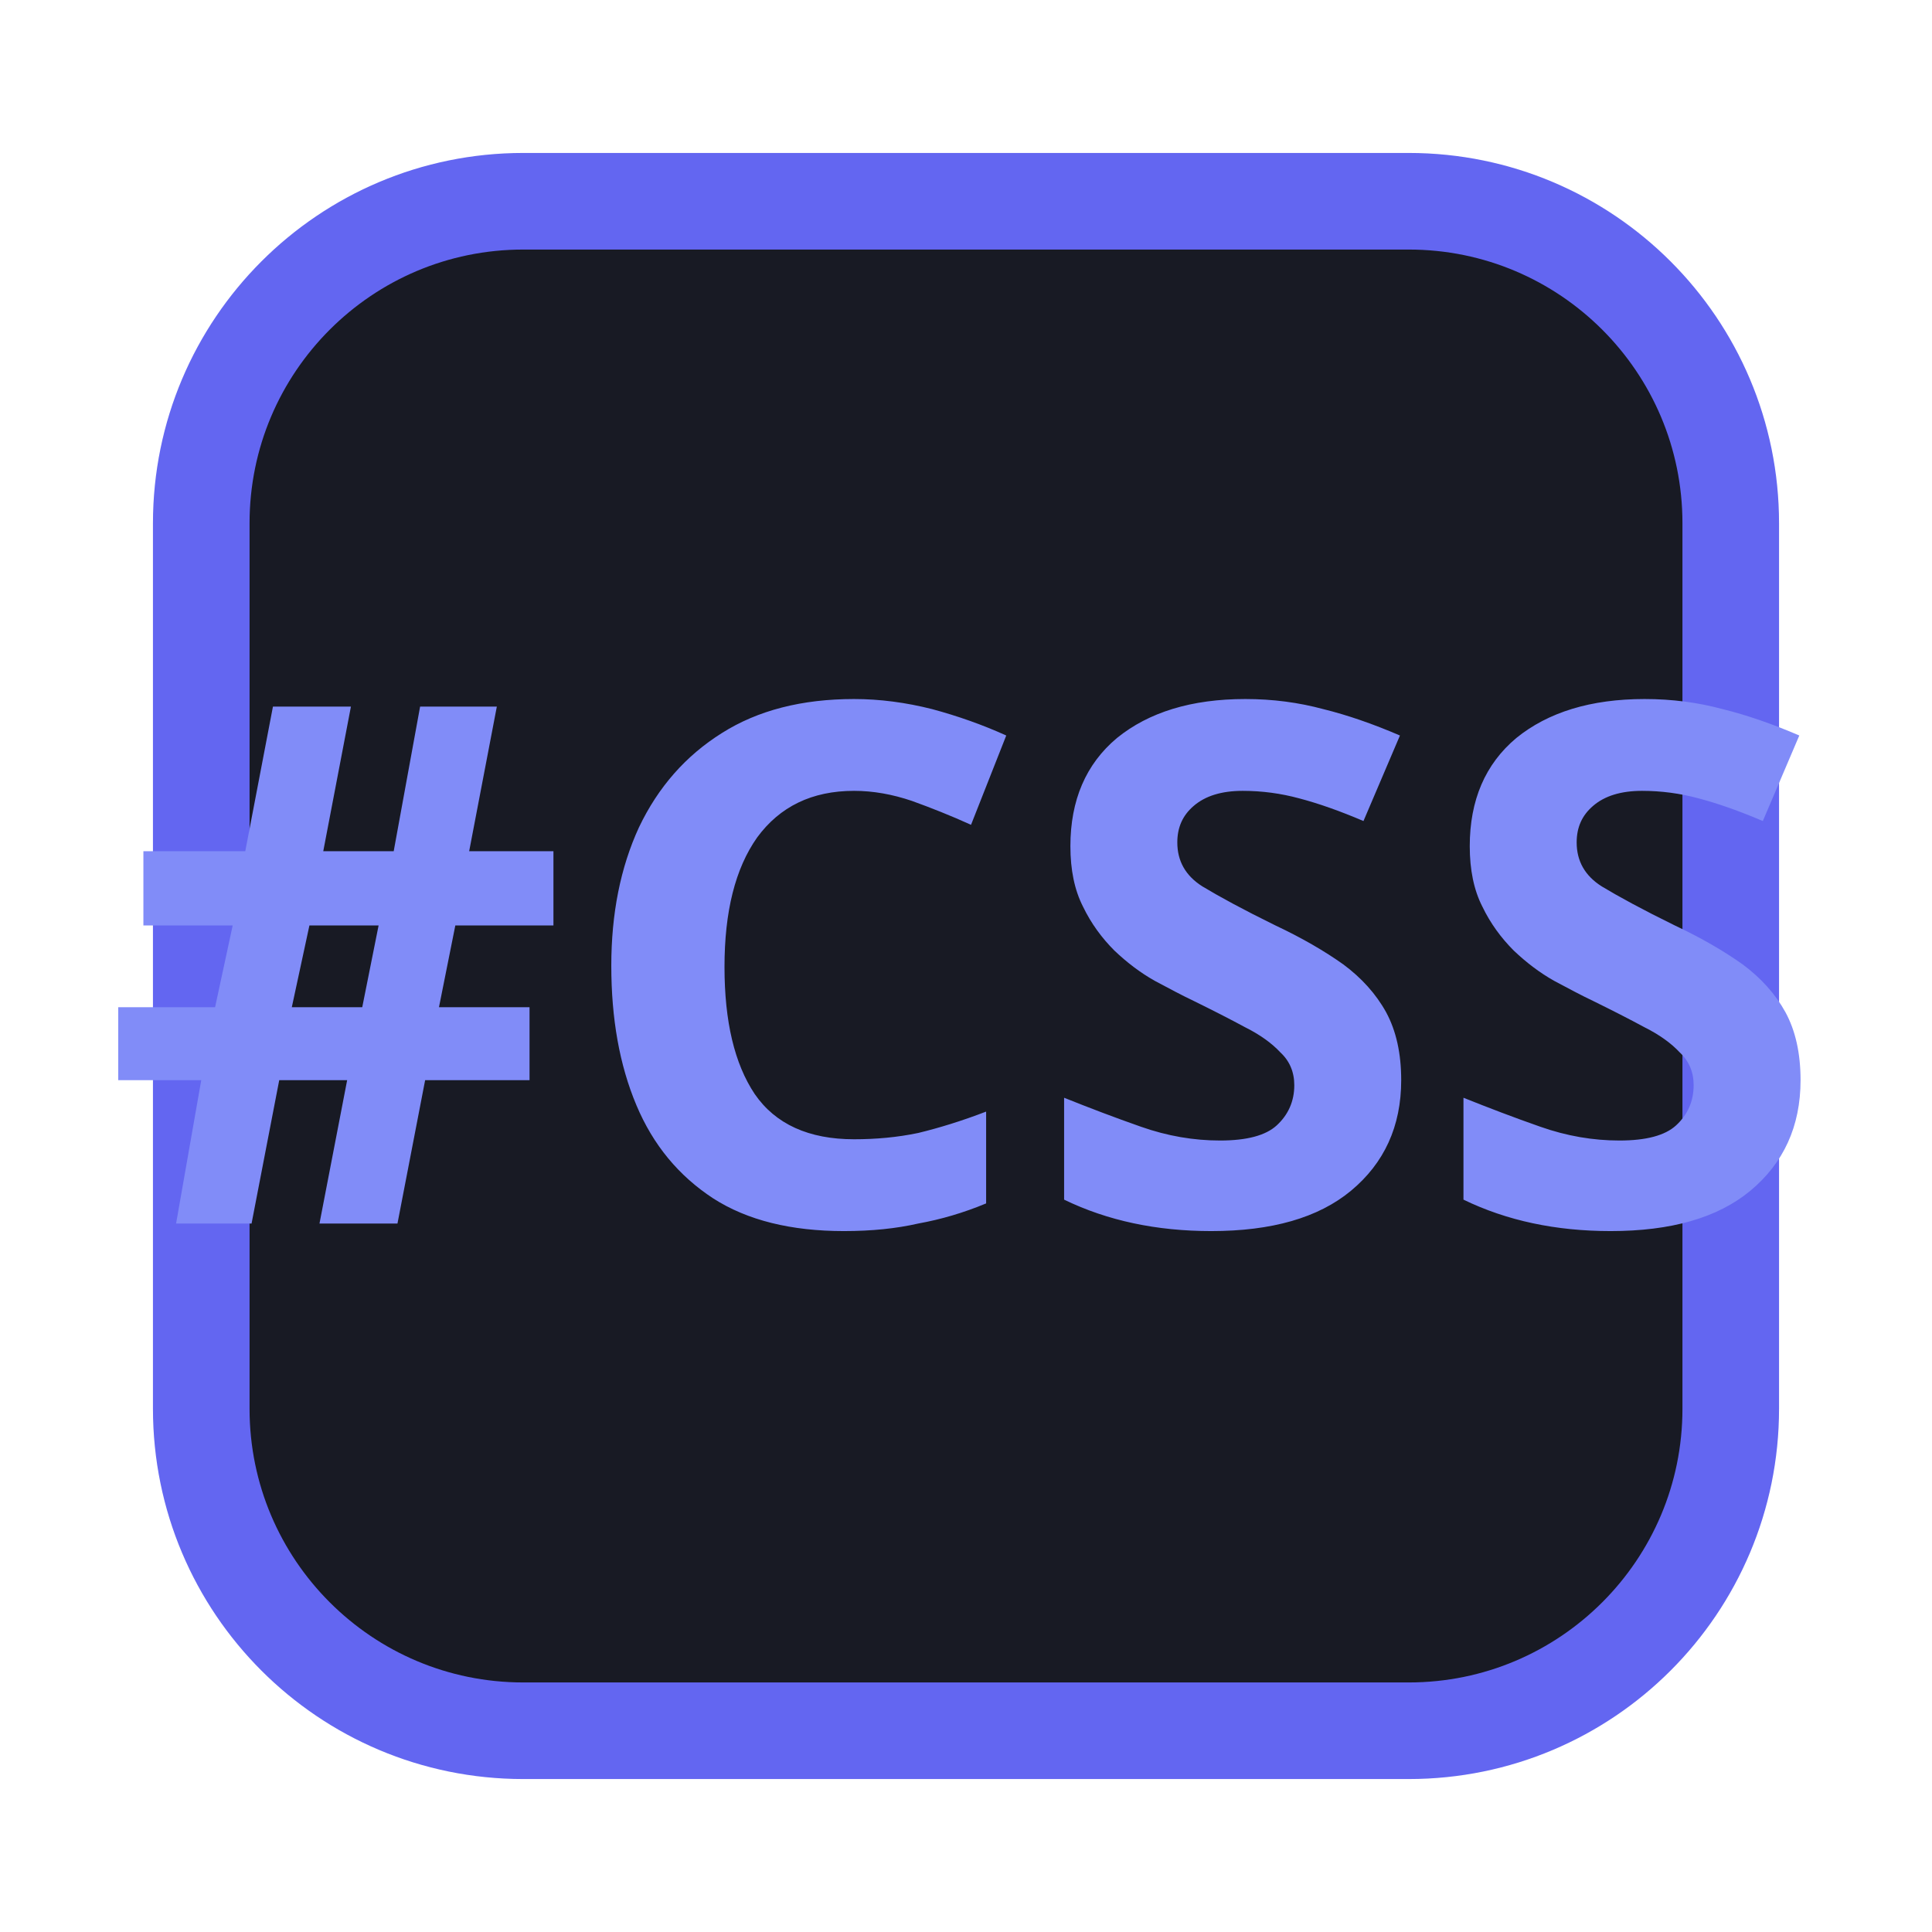
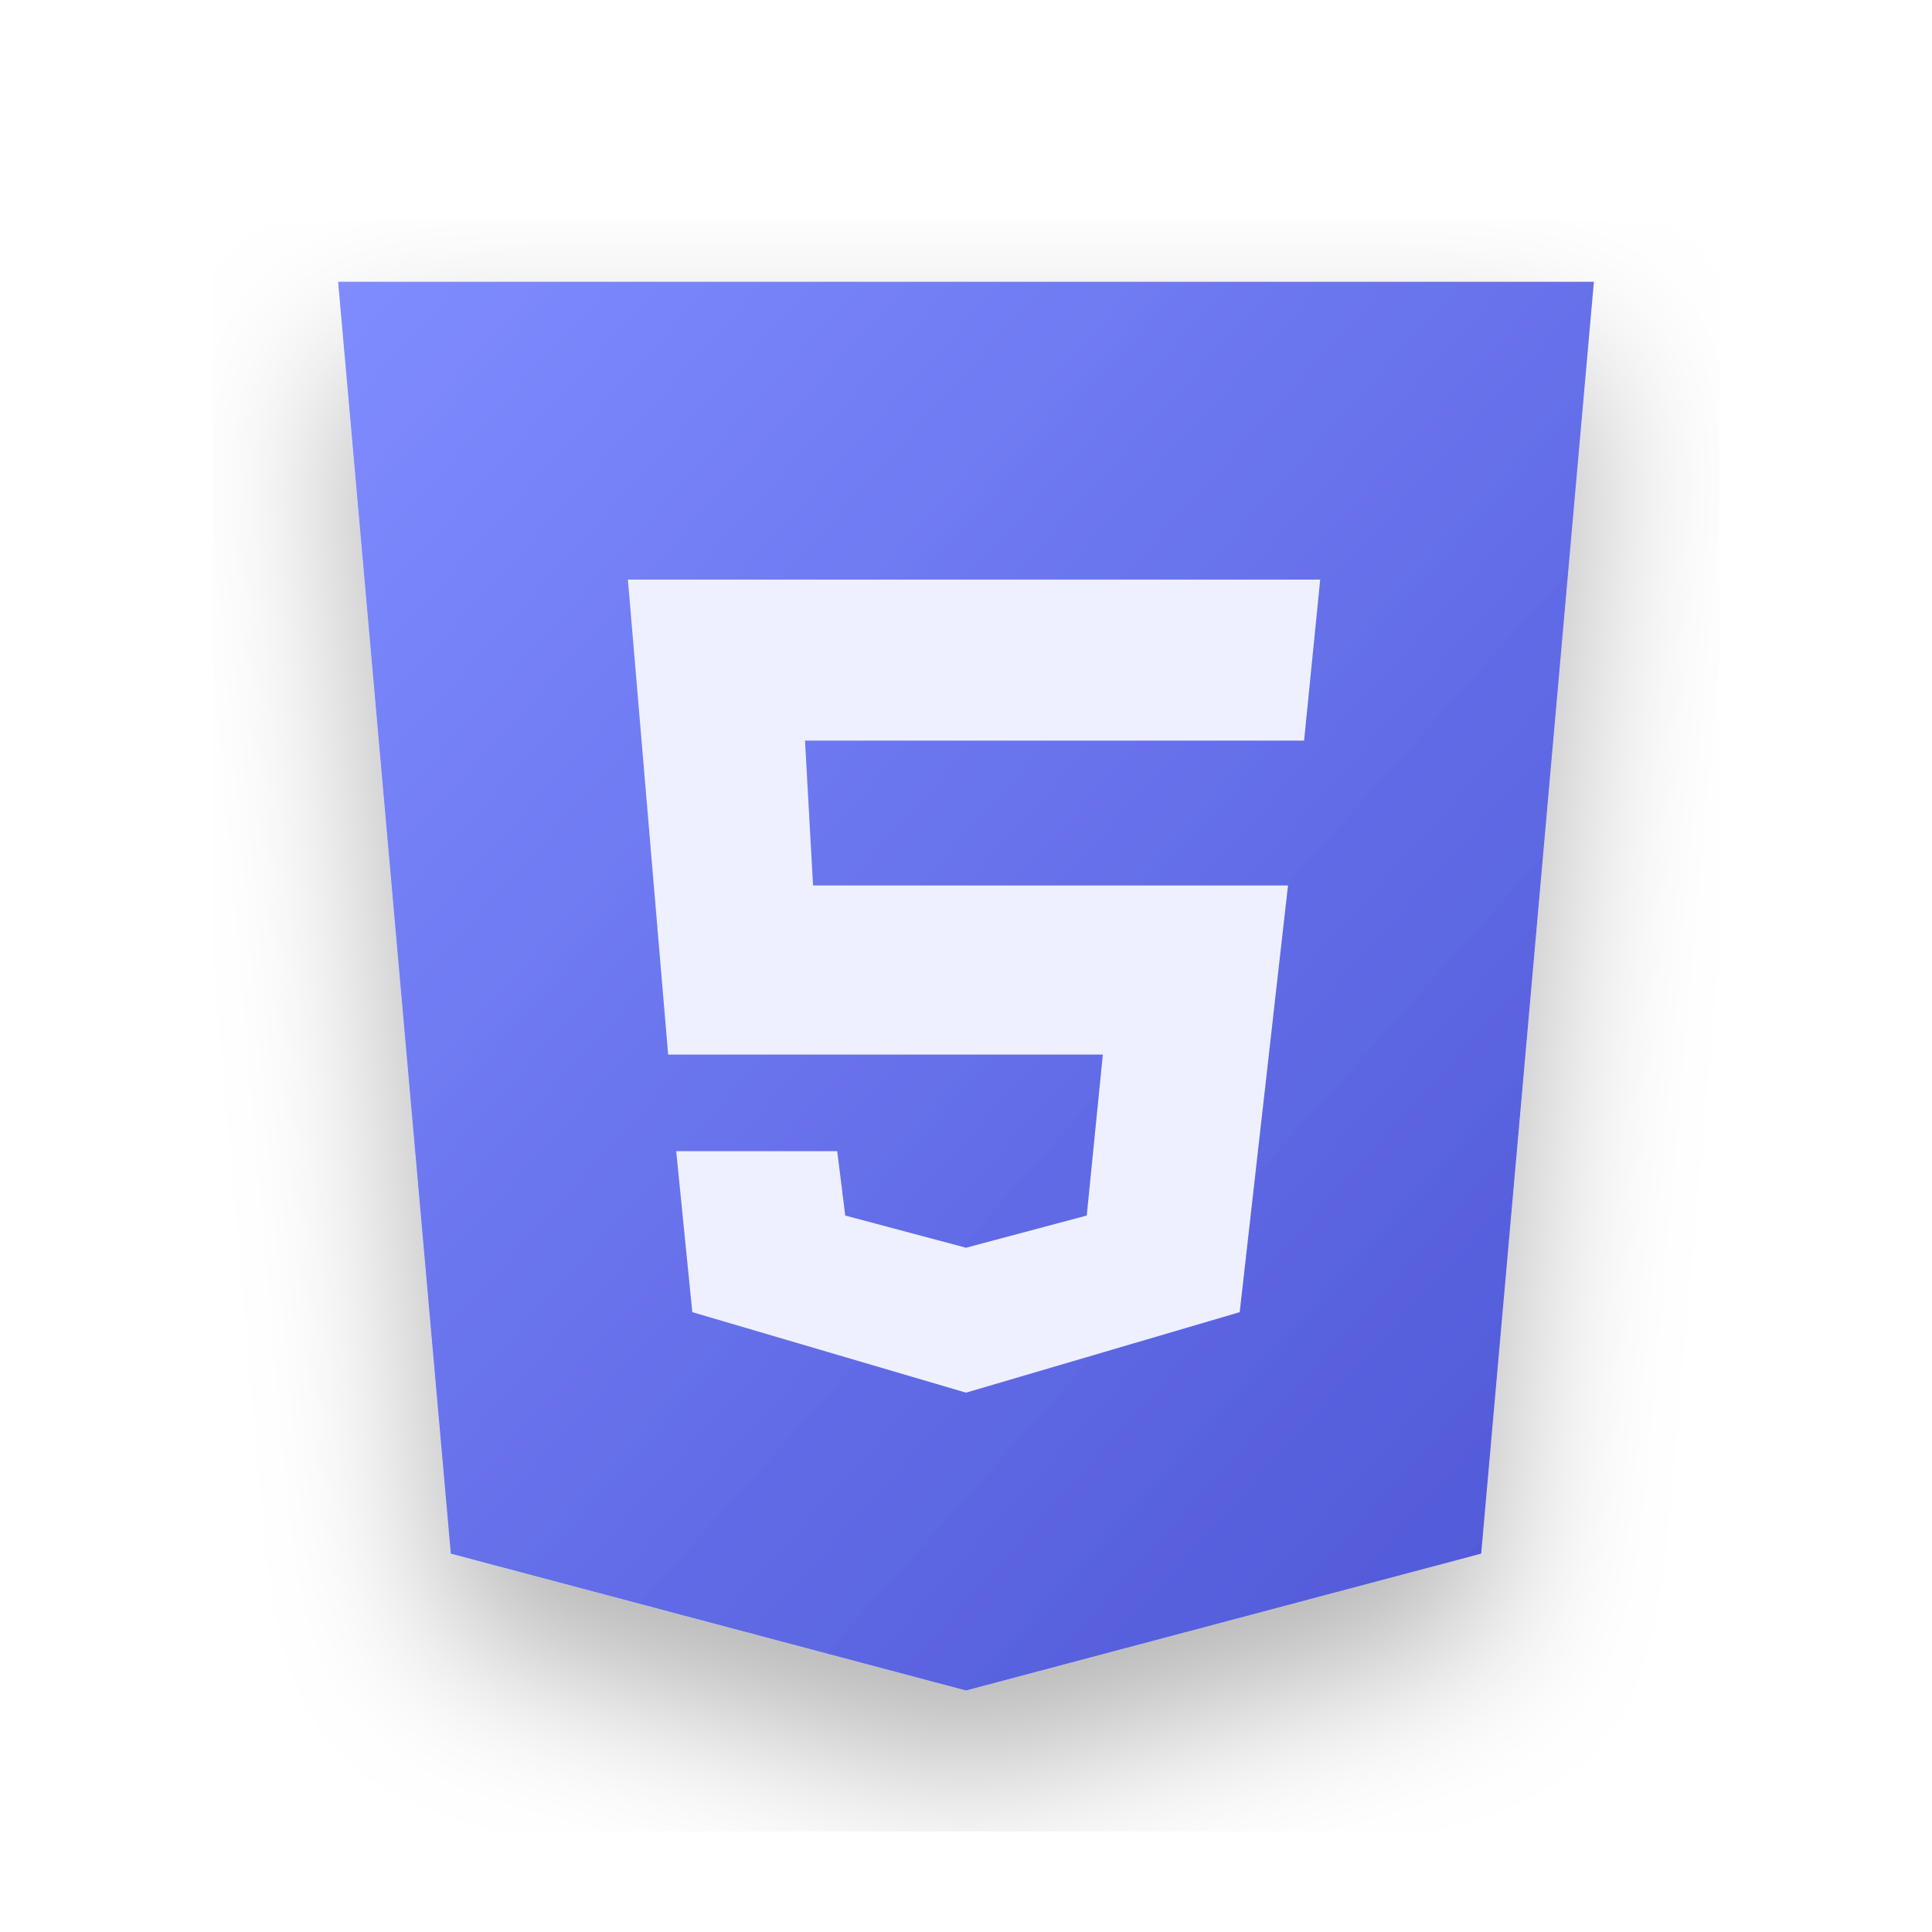
- <svg xmlns="http://www.w3.org/2000/svg" viewBox="0 0 24 24" width="24" height="24">
-   <rect x="2.5" y="2.5" width="19" height="19" rx="4" fill="#181A24" stroke="#6366F1" stroke-width="1.2" />
-   <text x="12" y="15.2" font-family="'JetBrains Mono', sans-serif" font-weight="700" font-size="9" fill="#818CF8" text-anchor="middle">#CSS</text>
+ <svg xmlns="http://www.w3.org/2000/svg" viewBox="0 0 24 24">
+   <defs>
+     <linearGradient id="a" x1="0" y1="0" x2="1" y2="1">
+       <stop stop-color="#7F8CFF" />
+       <stop offset="1" stop-color="#4D55D5" />
+     </linearGradient>
+     <filter id="s">
+       <feDropShadow dx="0" dy="1" stdDeviation="1" flood-opacity=".3" />
+     </filter>
+   </defs>
+   <path d="M4.2 3.5h15.6l-1.4 15.8L12 21l-6.4-1.7L4.2 3.5z" fill="url(#a)" filter="url(#s)" />
+   <path d="M7.8 7.2h8.6l-.2 2H10l.1 1.8h5.9l-.6 5.3-3.4 1-3.4-1-.2-2h2l.1.8 1.5.4 1.5-.4.2-2H8.3L7.8 7.2z" fill="#EEF0FF" />
</svg>
